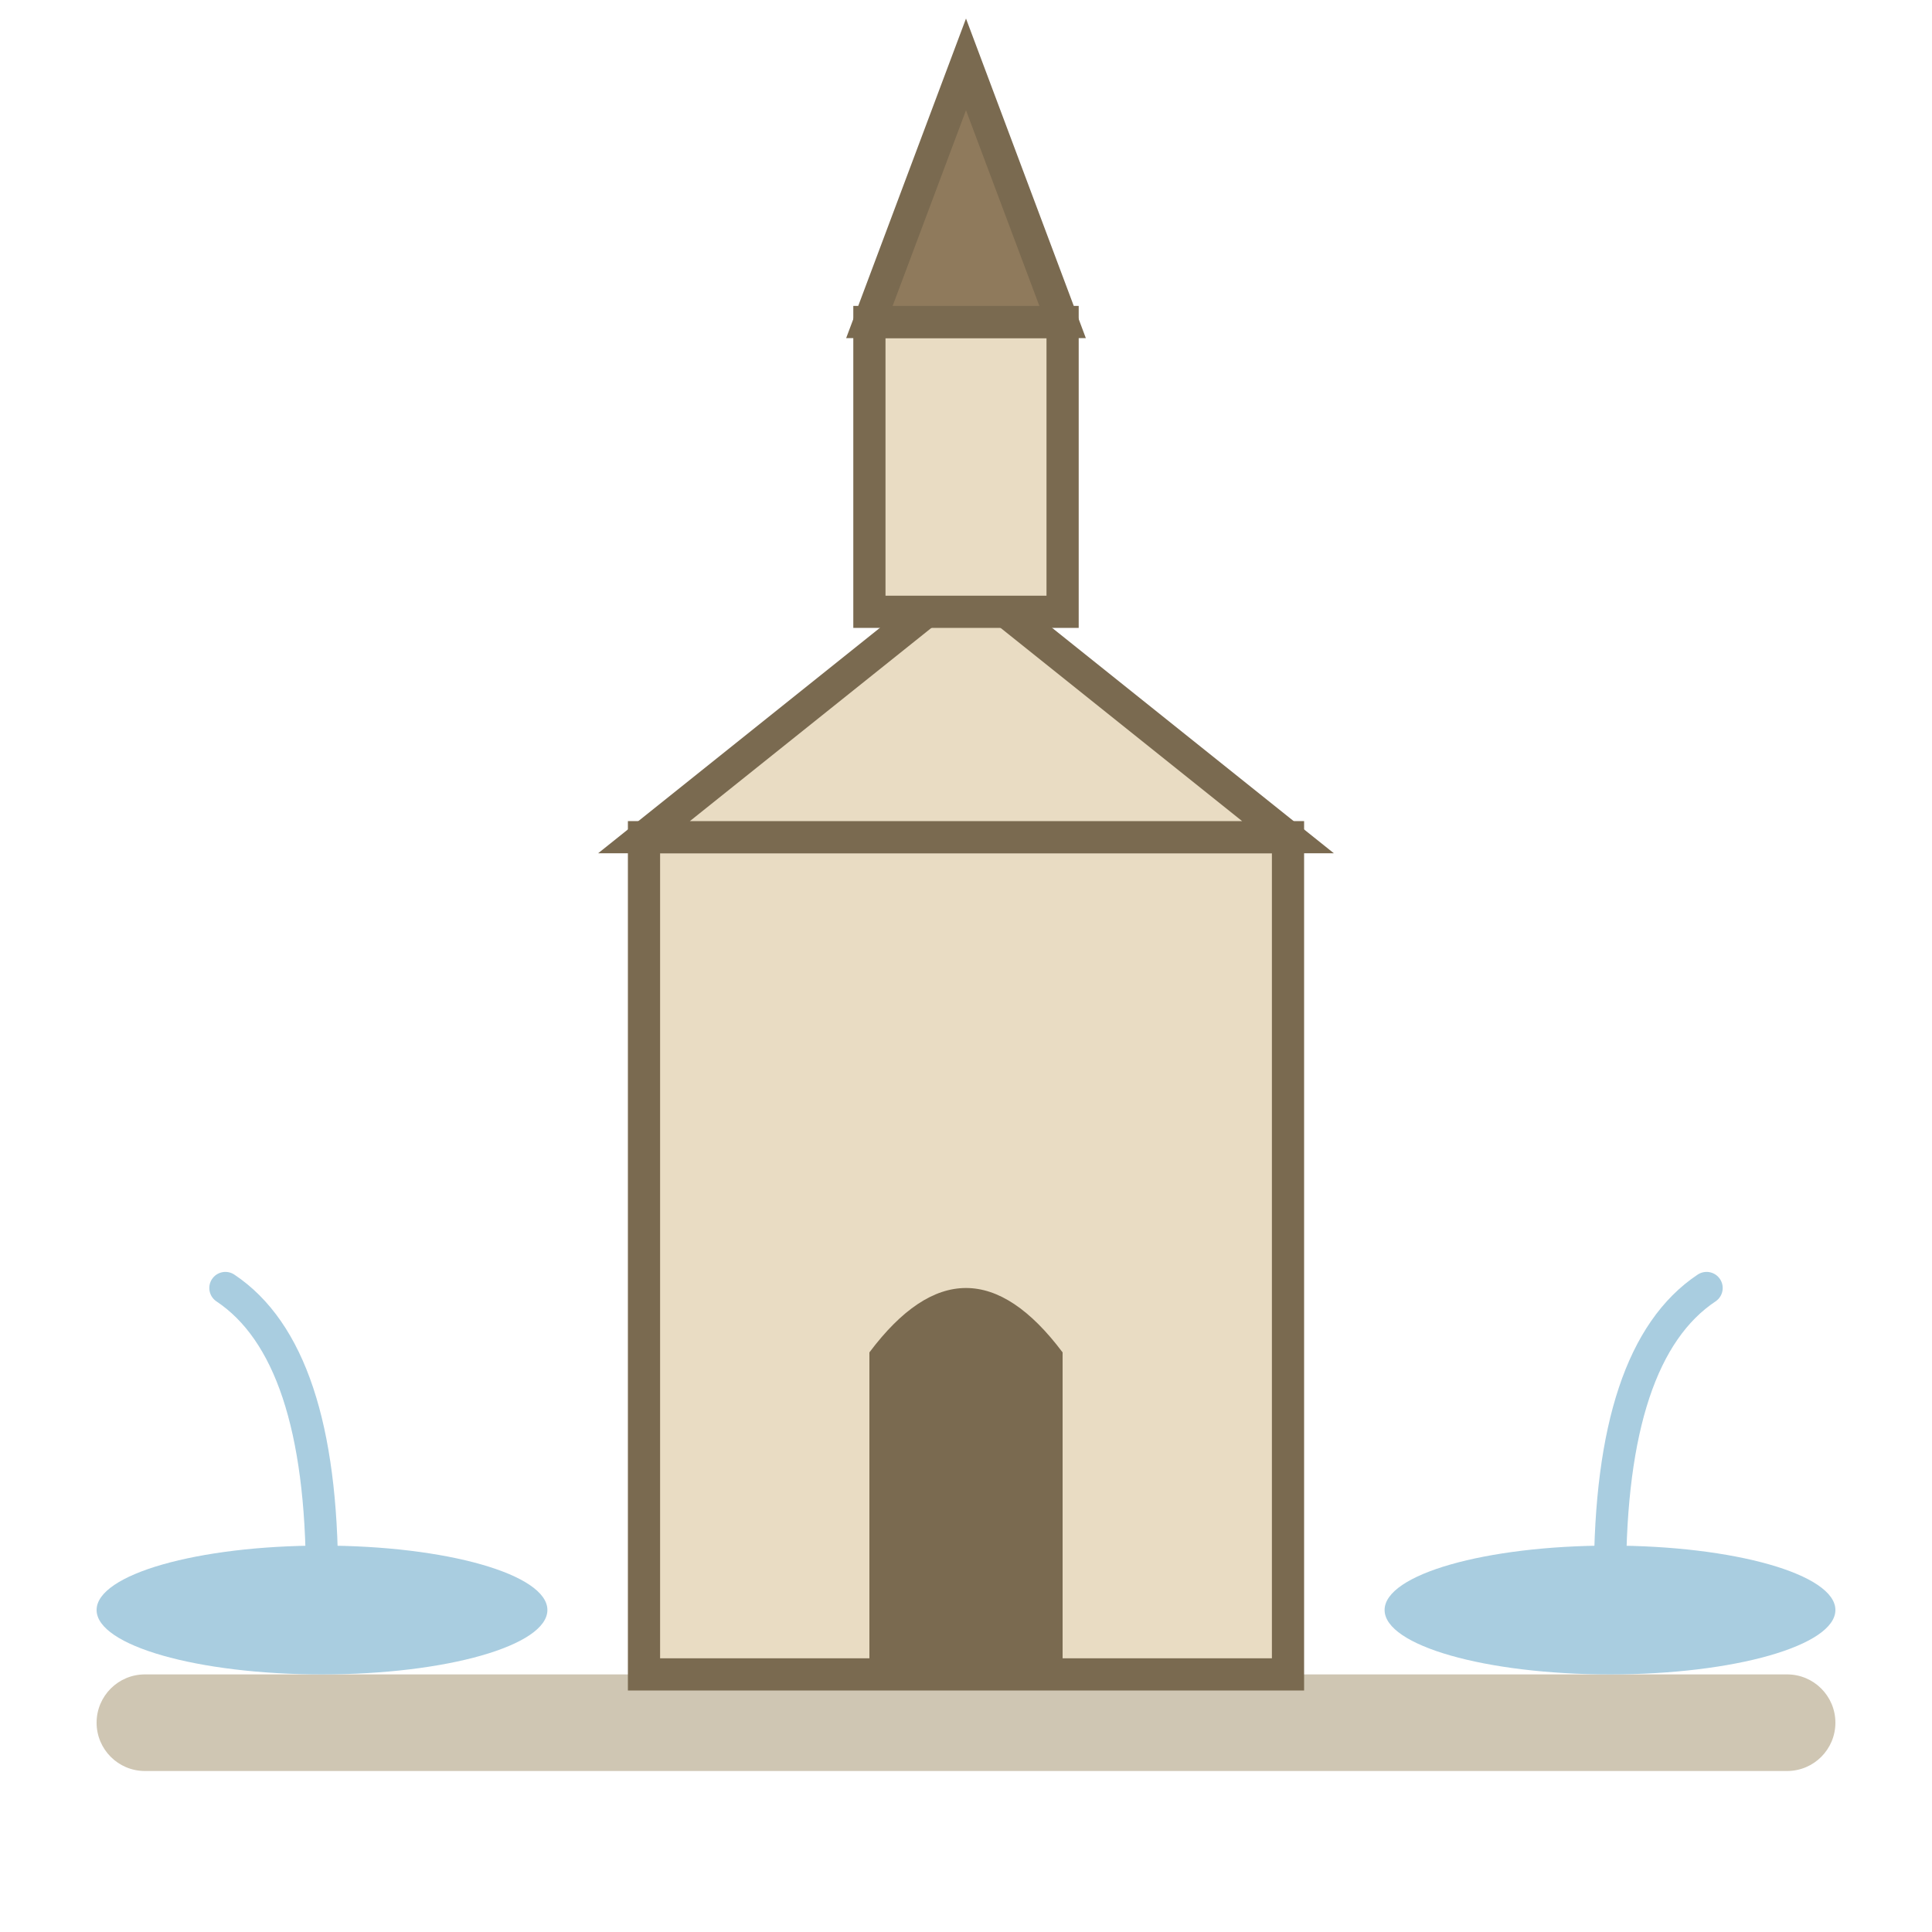
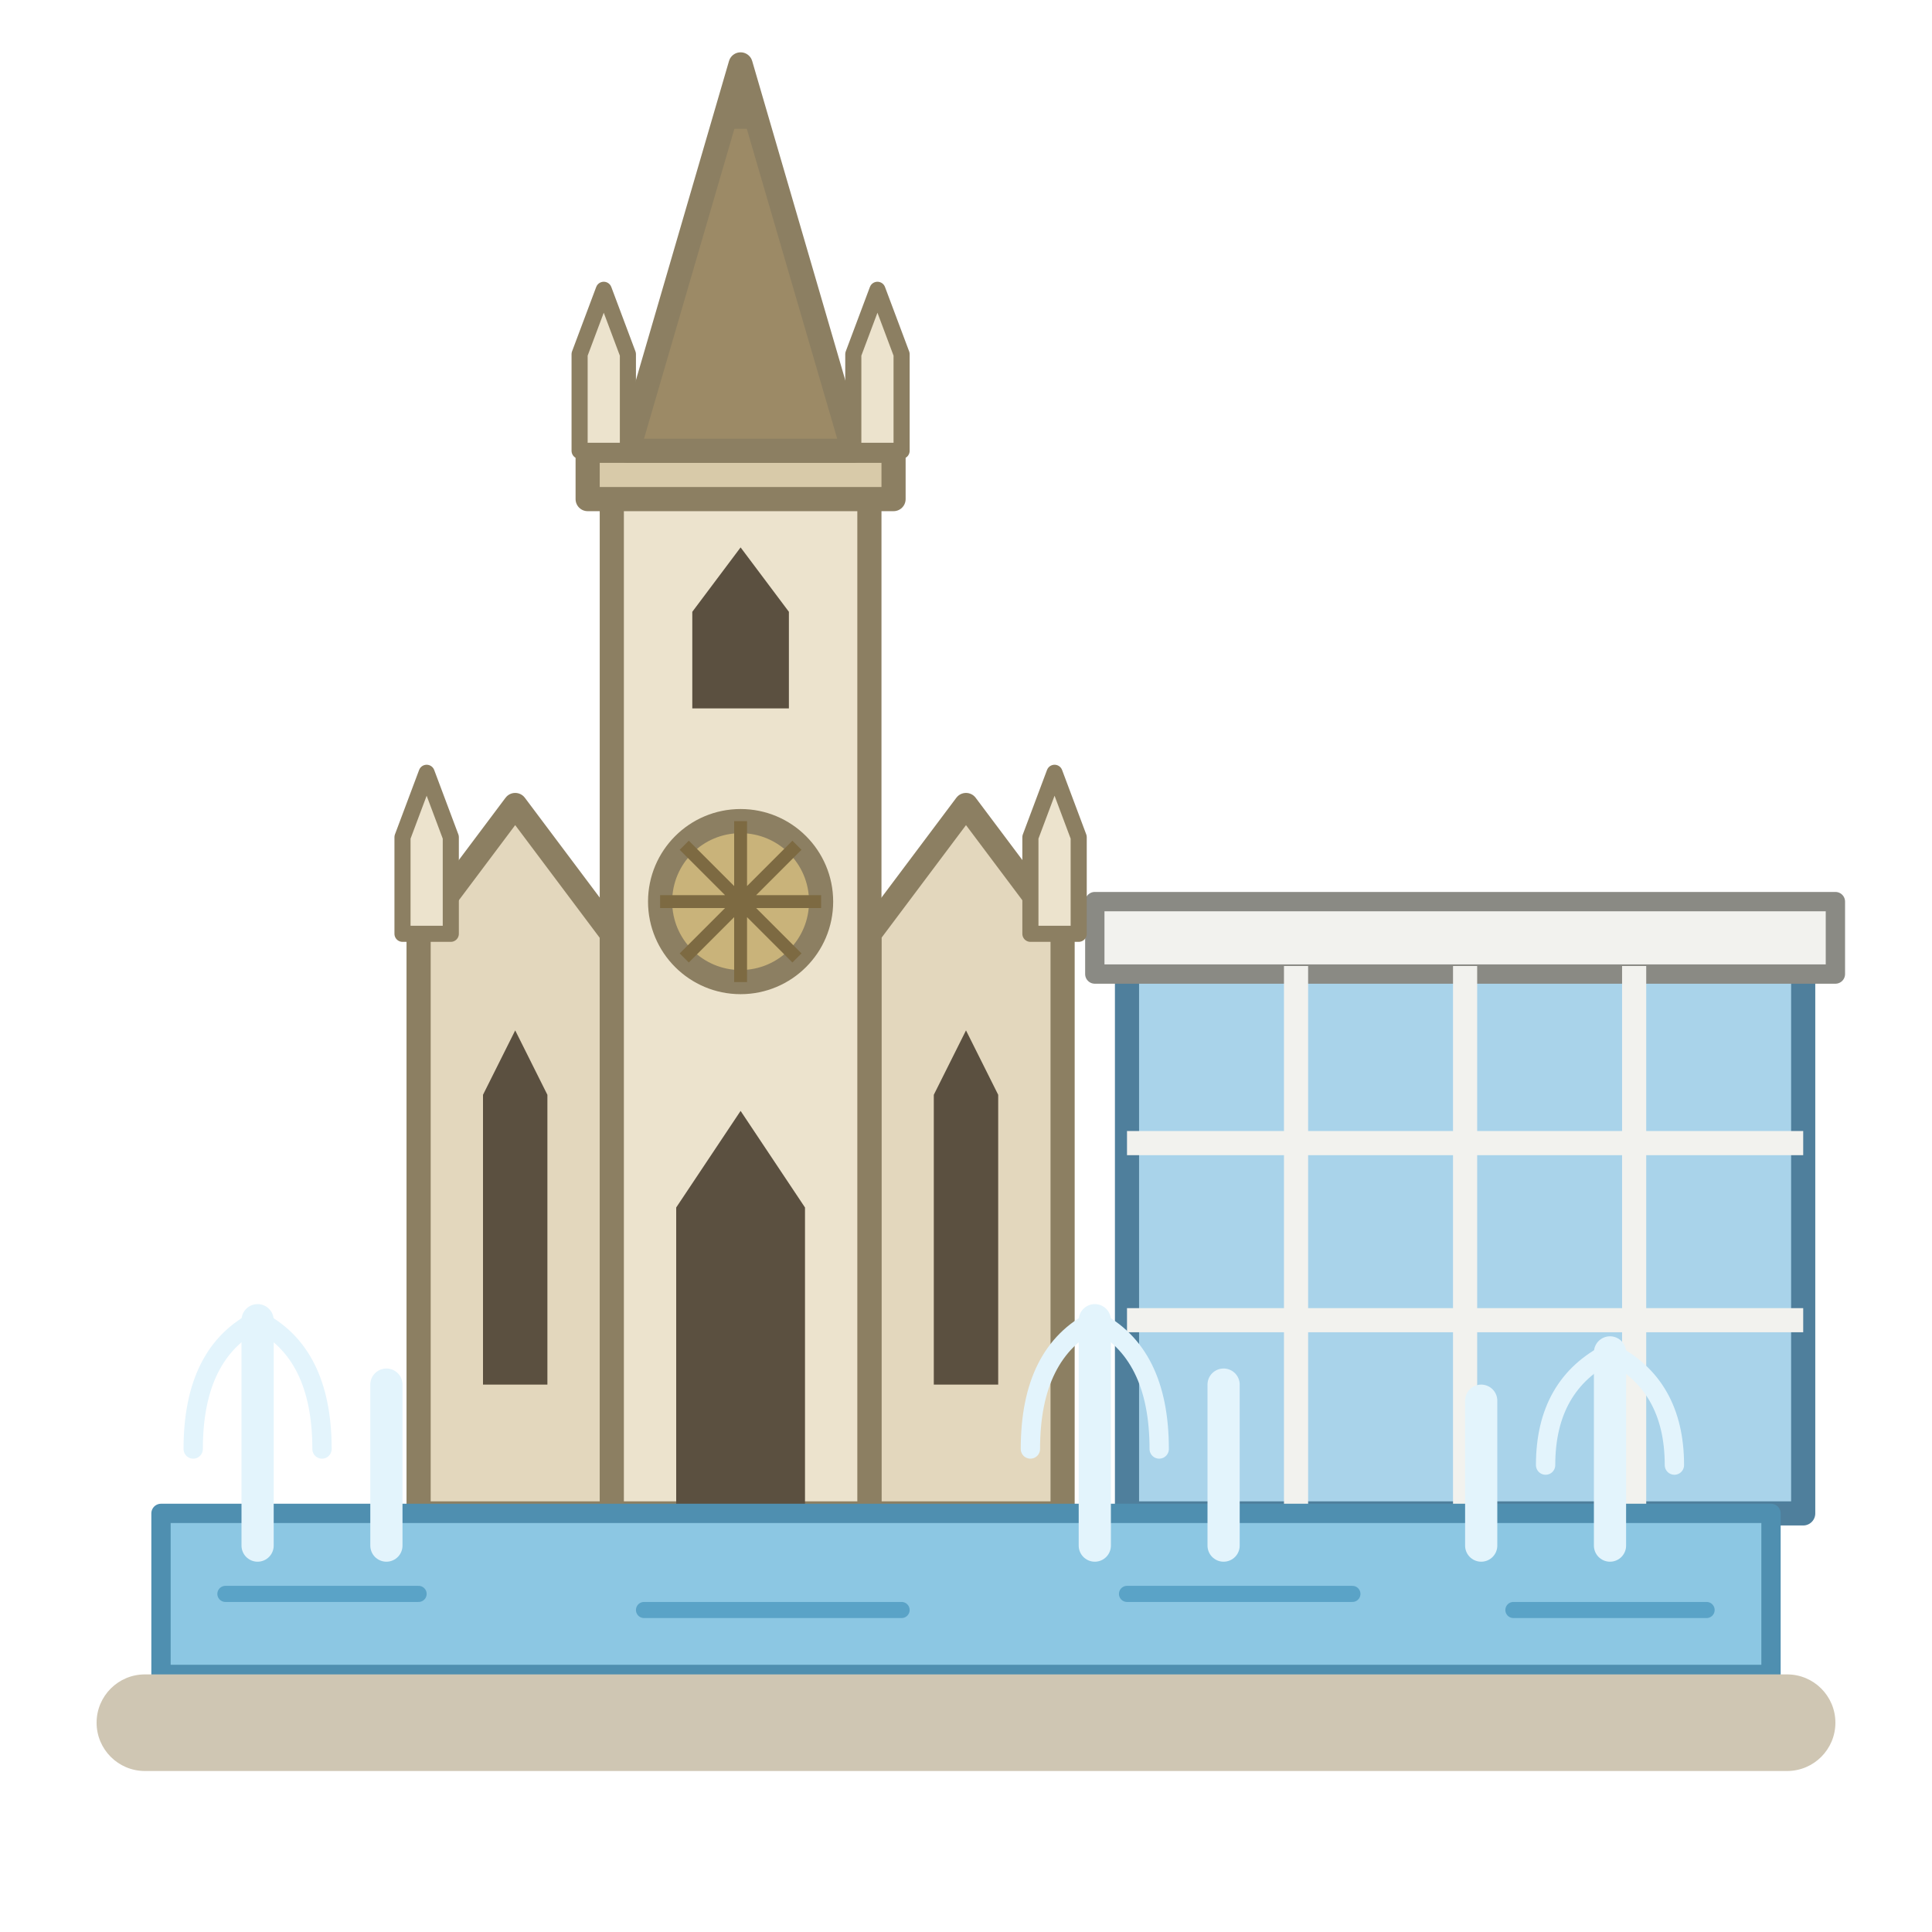
<svg xmlns="http://www.w3.org/2000/svg" viewBox="0 0 120 120">
+   <g stroke-linejoin="round">
+     <rect x="70" y="60" width="42" height="34" fill="#a9d3ea" stroke="#4f7f9c" stroke-width="1.5" />
+     <rect x="68" y="56" width="46" height="4.5" fill="#f2f2ee" stroke="#8a8a84" stroke-width="1.2" />
+     <path d="M70 71 H112 M70 82 H112 M80.5 60 V94 M91 60 V94 M101.5 60 V94" stroke="#f2f2ee" stroke-width="1.5" />
+     <g stroke="#8c7f62" stroke-width="1.5">
+       <path d="M26 94 V58 L32 50 L38 58 V94 Z" fill="#e3d7bd" />
+       <path d="M54 94 V58 L60 50 L66 58 V94 Z" fill="#e3d7bd" />
+       <rect x="38" y="30" width="16" height="64" fill="#ece3cd" />
+       <rect x="36.5" y="28" width="19" height="3" fill="#d8caa9" />
+       <path d="M39 28 L46 4 L53 28 Z" fill="#9c8a66" />
+       <path d="M46 4 V8" stroke-width="1" />
+       <path d="M36 28 V22 L37.5 18 L39 22 V28 Z M53 28 V22 L54.5 18 L56 22 V28 Z M25 58 V52 L26.5 48 L28 52 V58 Z M64 58 V52 L65.5 48 L67 52 V58 Z" fill="#ece3cd" stroke-width="1" />
+       <circle cx="46" cy="56" r="5" fill="#c9b37a" />
+     </g>
+     <path d="M46 51 V61 M41 56 H51 M42.5 52.5 L49.5 59.5 M49.5 52.5 L42.5 59.5" stroke="#7d6a42" stroke-width="0.8" />
+     <g fill="#5b5040">
+       <path d="M43 44 V38 L46 34 L49 38 V44 Z" />
+       <path d="M42 94 V75 L46 69 L50 75 V94 Z" />
+       <path d="M30 86 V68 L32 64 L34 68 V86 Z M58 86 V68 L60 64 L62 68 V86 Z" />
+     </g>
+     <rect x="10" y="94" width="100" height="10" fill="#8cc7e3" stroke="#4f8fb0" stroke-width="1.2" />
+     <g stroke="#e3f4fc" stroke-width="2" stroke-linecap="round" fill="none">
+       <path d="M16 96 V82 M24 96 V86 M68 96 V82 M76 96 V86 M100 96 V84 M92 96 V87" />
+       <path d="M16 82 Q12 84 12 90 M16 82 Q20 84 20 90 M68 82 Q64 84 64 90 M68 82 Q72 84 72 90 M100 84 Q96 86 96 91 M100 84 Q104 86 104 91" stroke-width="1.2" />
+     </g>
+     <path d="M14 99 H26 M40 100 H56 M70 99 H84 M94 100 H106" stroke="#5aa3c7" stroke-width="1" stroke-linecap="round" />
+   </g>
  <rect x="6" y="104" width="108" height="6" rx="3" fill="#cfc6b3" />
-   <rect x="40" y="52" width="40" height="52" fill="#e9dcc3" stroke="#7a6a50" stroke-width="2" />
-   <polygon points="40,52 60,36 80,52" fill="#e9dcc3" stroke="#7a6a50" stroke-width="2" />
-   <rect x="54" y="20" width="12" height="18" fill="#e9dcc3" stroke="#7a6a50" stroke-width="2" />
-   <polygon points="54,20 60,4 66,20" fill="#8f7a5c" stroke="#7a6a50" stroke-width="2" />
-   <path d="M54 104 V84 Q60 76 66 84 V104 Z" fill="#7a6a50" />
-   <ellipse cx="20" cy="100" rx="14" ry="4" fill="#a9cde0" />
-   <ellipse cx="100" cy="100" rx="14" ry="4" fill="#a9cde0" />
-   <g stroke="#a9cde0" stroke-width="2" stroke-linecap="round">
-     <path d="M20 98 Q20 84 14 80" fill="none" />
-     <path d="M100 98 Q100 84 106 80" fill="none" />
-   </g>
</svg>
